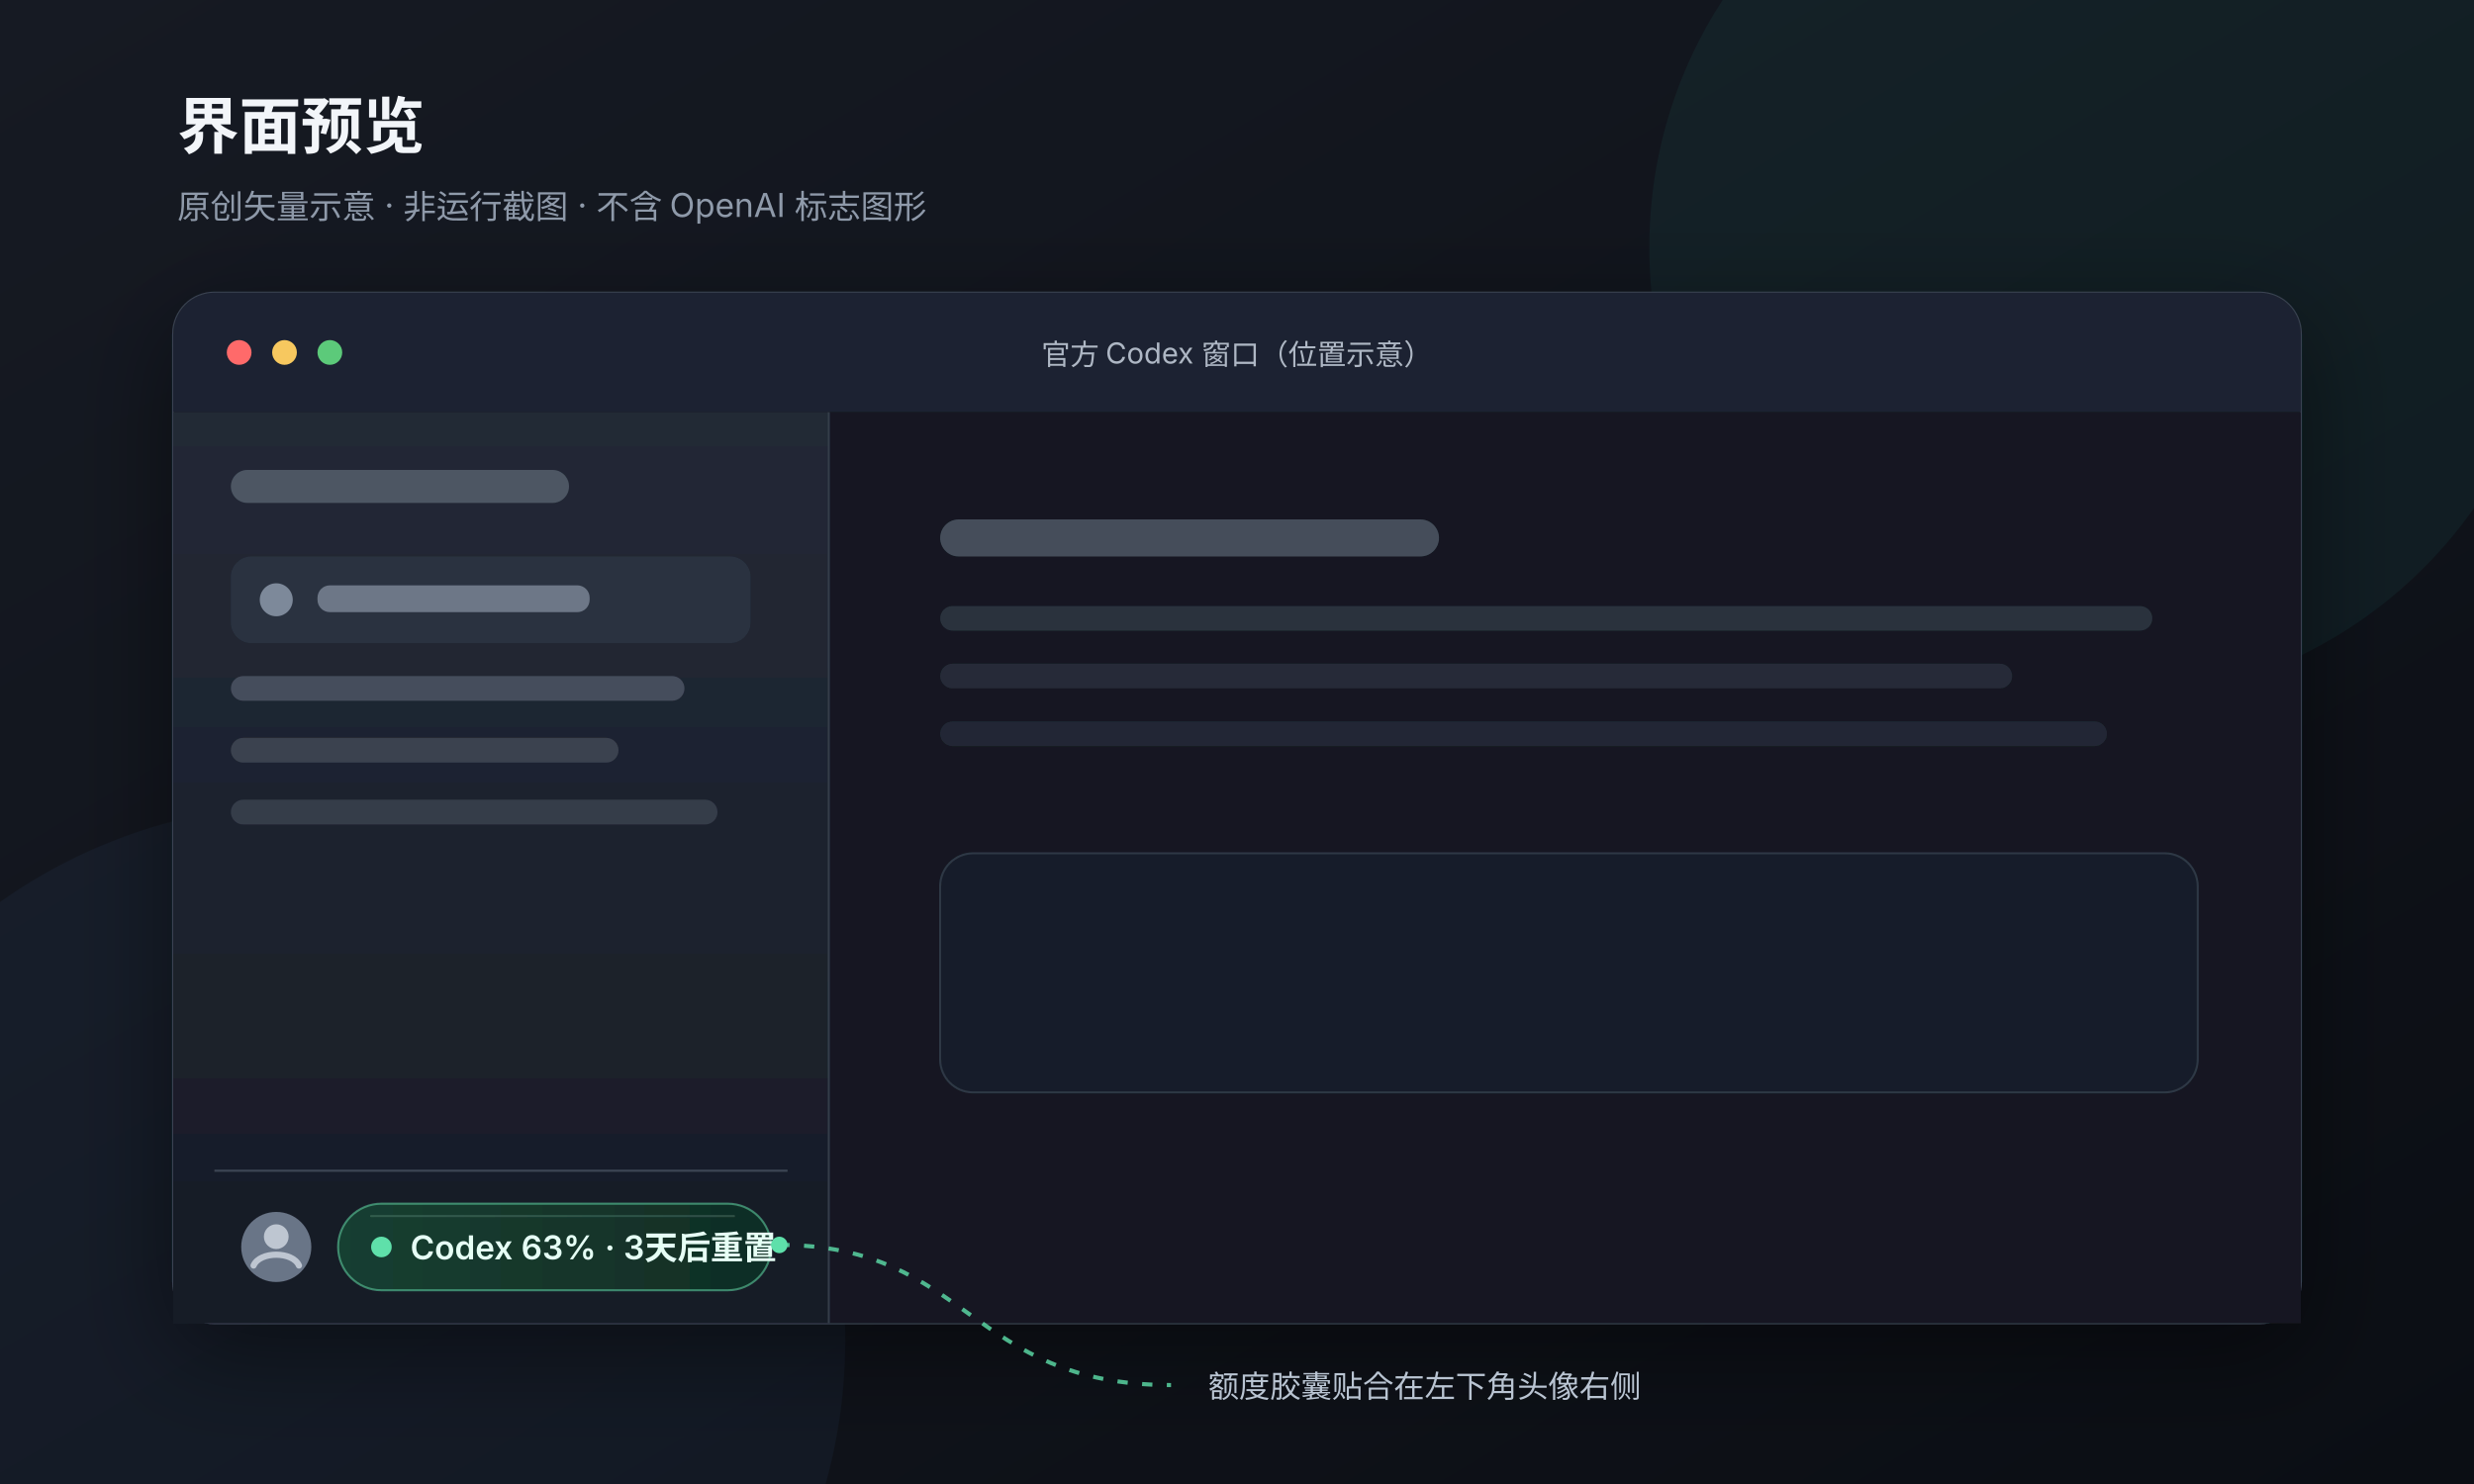
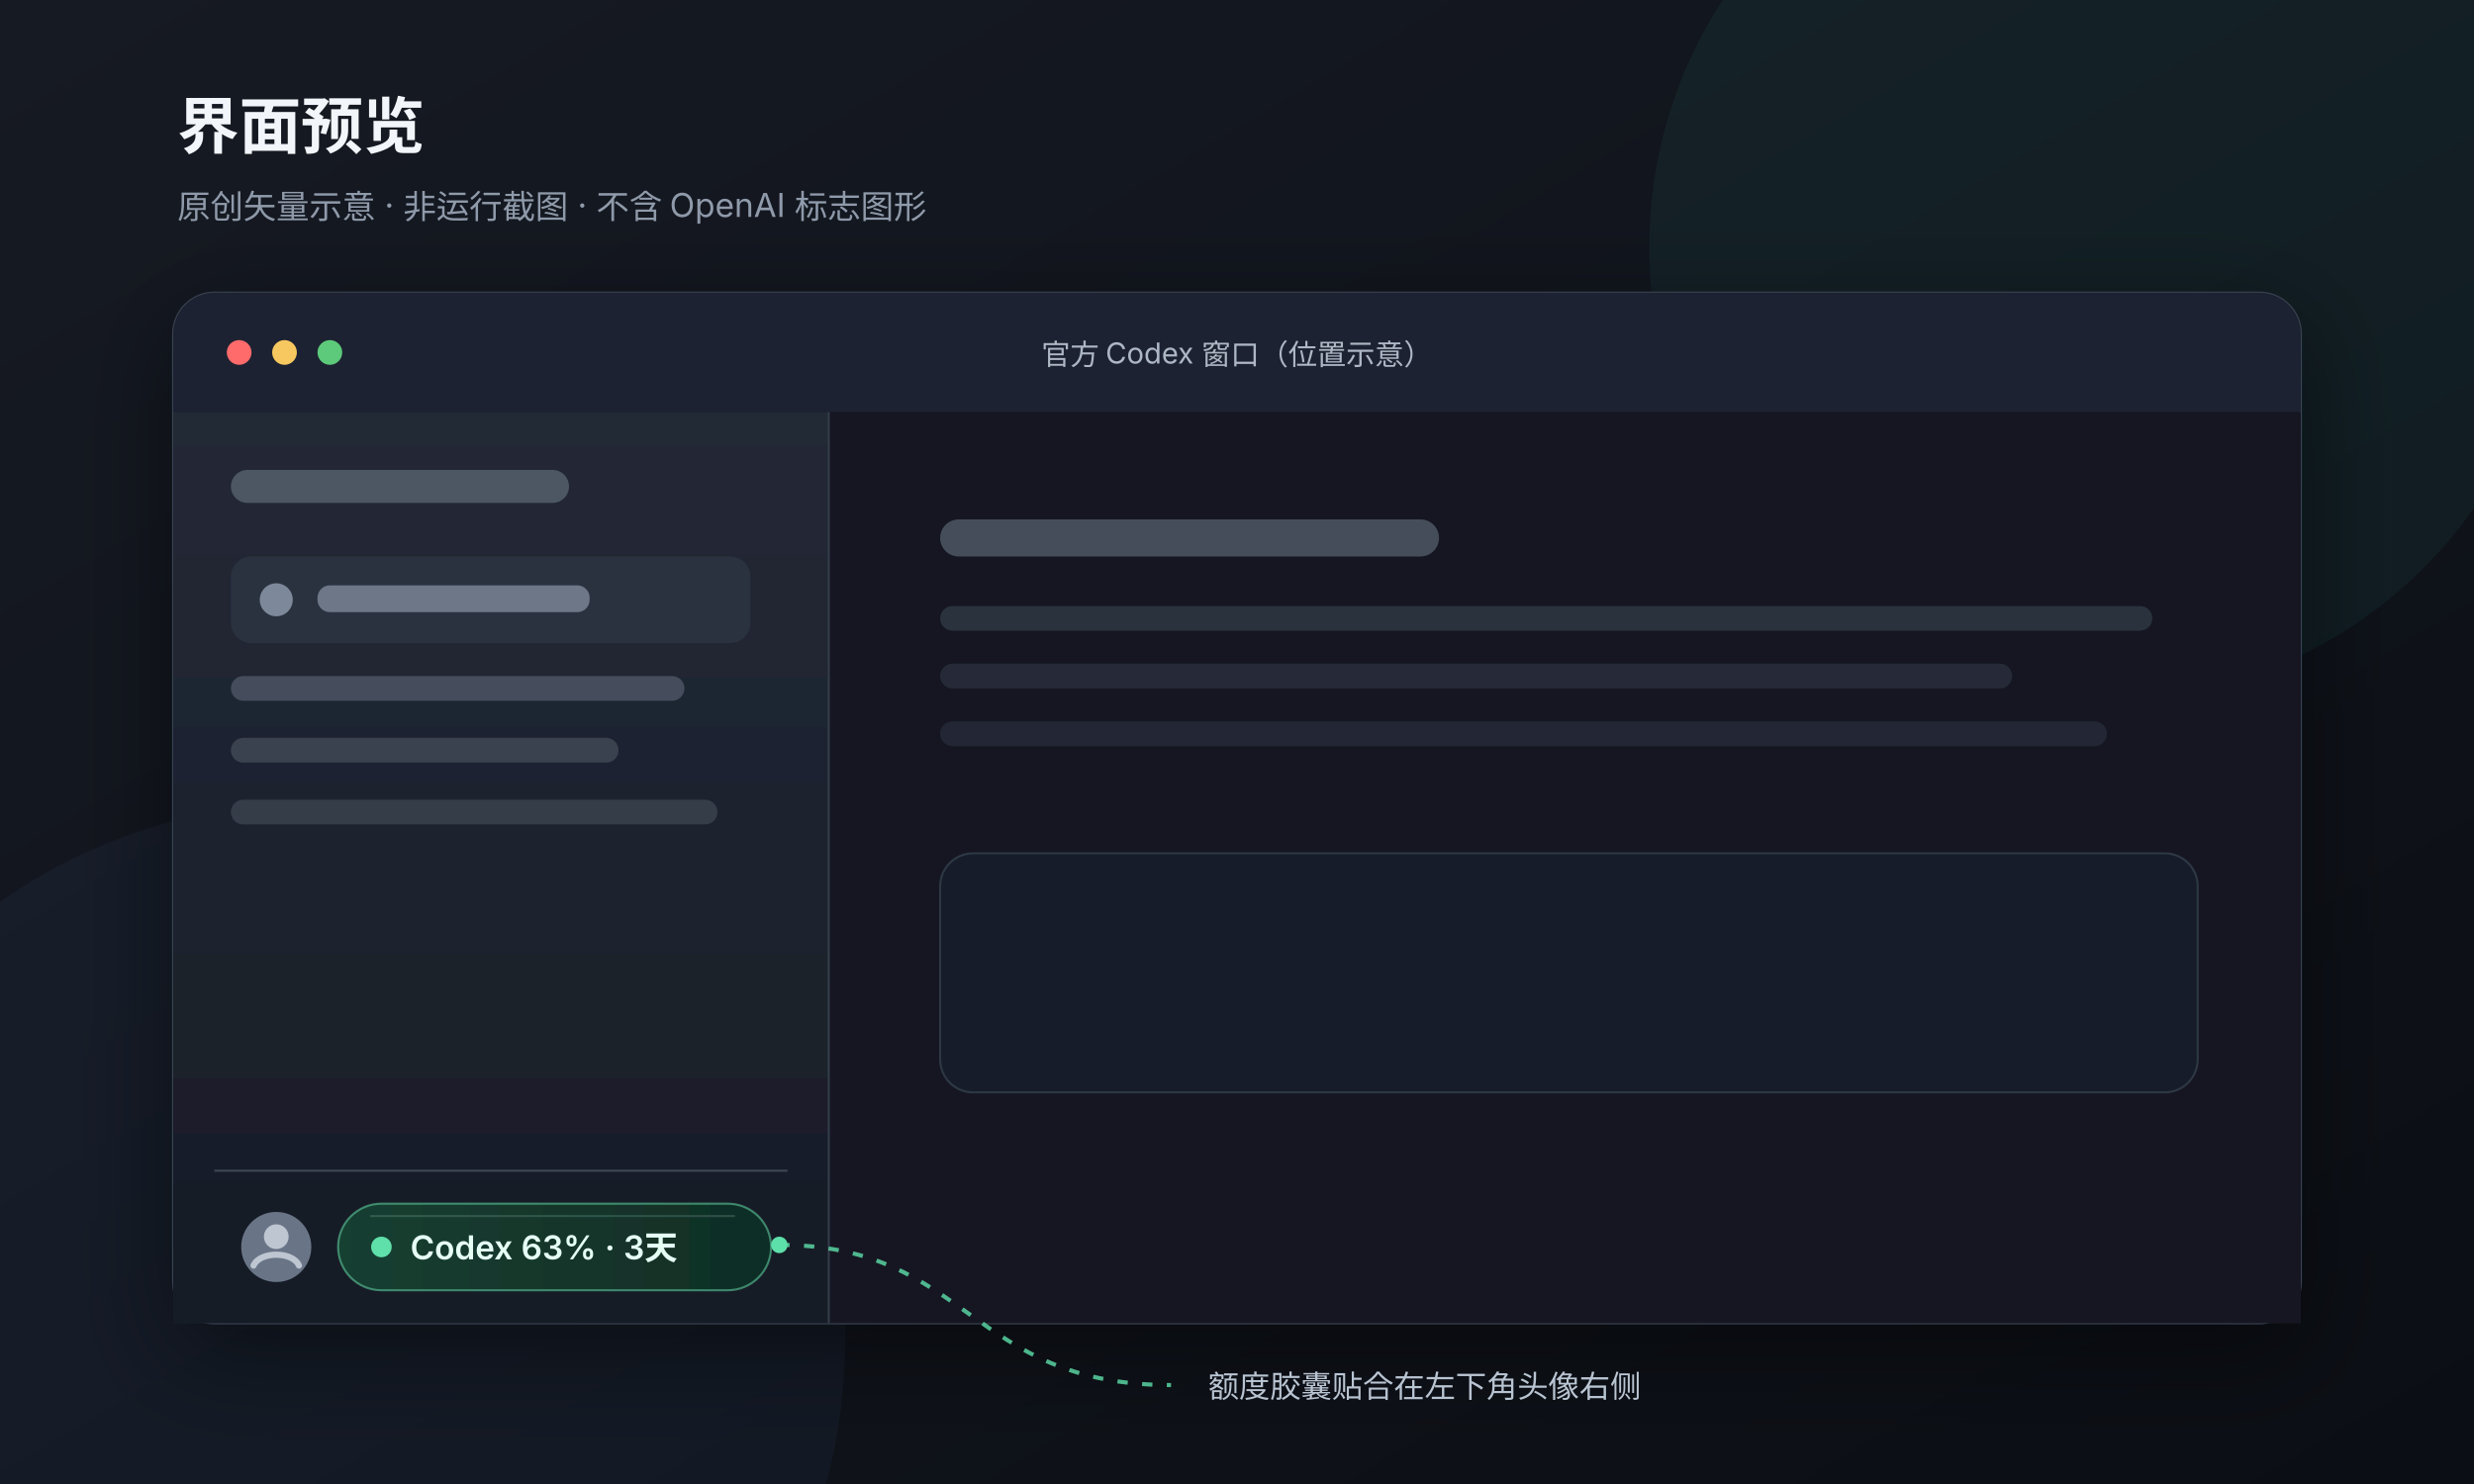
<svg xmlns="http://www.w3.org/2000/svg" width="1200" height="720" viewBox="0 0 1200 720" role="img" aria-labelledby="title description">
  <defs>
    <linearGradient id="background" x1="0" y1="0" x2="1" y2="1">
      <stop offset="0" stop-color="#161a23" />
      <stop offset="1" stop-color="#0b0e14" />
    </linearGradient>
    <linearGradient id="panel" x1="0" y1="0" x2="0" y2="1">
      <stop offset="0" stop-color="#232936" />
      <stop offset="1" stop-color="#171c26" />
    </linearGradient>
    <linearGradient id="pill" x1="0" y1="0" x2="1" y2="0">
      <stop offset="0" stop-color="#183f31" />
      <stop offset="1" stop-color="#102d25" />
    </linearGradient>
    <filter id="shadow" x="-20%" y="-30%" width="140%" height="170%">
      <feDropShadow dx="0" dy="14" stdDeviation="24" flood-color="#000" flood-opacity="0.45" />
    </filter>
  </defs>
  <rect width="1200" height="720" fill="url(#background)" />
  <circle cx="1020" cy="120" r="220" fill="#2dd4bf" opacity="0.06" />
  <circle cx="150" cy="650" r="260" fill="#60a5fa" opacity="0.05" />
  <text x="86" y="72" fill="#f2f5f9" font-family="-apple-system, BlinkMacSystemFont, sans-serif" font-size="30" font-weight="700">界面预览</text>
  <text x="86" y="106" fill="#8f9aaa" font-family="-apple-system, BlinkMacSystemFont, sans-serif" font-size="16">原创矢量示意 · 非运行截图 · 不含 OpenAI 标志图形</text>
  <g filter="url(#shadow)">
    <rect x="84" y="142" width="1032" height="500" rx="20" fill="#10141c" stroke="#3a4352" />
    <path d="M84 162a20 20 0 0 1 20-20h992a20 20 0 0 1 20 20v38H84z" fill="#1e2430" />
    <circle cx="116" cy="171" r="6" fill="#ff6b6b" />
    <circle cx="138" cy="171" r="6" fill="#f7c85e" />
    <circle cx="160" cy="171" r="6" fill="#5bca7a" />
    <text x="600" y="177" text-anchor="middle" fill="#aeb7c5" font-family="-apple-system, BlinkMacSystemFont, sans-serif" font-size="14">官方 Codex 窗口（位置示意）</text>
    <rect x="84" y="200" width="318" height="442" fill="url(#panel)" />
    <rect x="402" y="200" width="714" height="442" fill="#121720" />
    <line x1="402" y1="200" x2="402" y2="642" stroke="#343c49" />
    <rect x="112" y="228" width="164" height="16" rx="8" fill="#5f6978" opacity="0.7" />
    <rect x="112" y="270" width="252" height="42" rx="10" fill="#2b3341" />
    <circle cx="134" cy="291" r="8" fill="#7d899a" />
    <rect x="154" y="284" width="132" height="13" rx="6" fill="#8792a2" opacity="0.72" />
    <rect x="112" y="328" width="220" height="12" rx="6" fill="#586273" opacity="0.65" />
    <rect x="112" y="358" width="188" height="12" rx="6" fill="#586273" opacity="0.48" />
    <rect x="112" y="388" width="236" height="12" rx="6" fill="#586273" opacity="0.4" />
    <rect x="456" y="252" width="242" height="18" rx="9" fill="#6c7787" opacity="0.56" />
    <rect x="456" y="294" width="588" height="12" rx="6" fill="#525d6e" opacity="0.36" />
    <rect x="456" y="322" width="520" height="12" rx="6" fill="#525d6e" opacity="0.3" />
    <rect x="456" y="350" width="566" height="12" rx="6" fill="#525d6e" opacity="0.25" />
    <rect x="456" y="414" width="610" height="116" rx="16" fill="#171e29" stroke="#2e3745" />
    <line x1="104" y1="568" x2="382" y2="568" stroke="#3c4554" />
    <circle cx="134" cy="605" r="17" fill="#697587" />
    <circle cx="134" cy="600" r="6" fill="#bec6d1" />
    <path d="M123 614c3-7 19-7 22 0" fill="none" stroke="#bec6d1" stroke-width="3" stroke-linecap="round" />
    <g>
      <rect x="164" y="584" width="210" height="42" rx="21" fill="url(#pill)" stroke="#58c99c" stroke-opacity="0.6" />
      <path d="M180 590h176" stroke="#c7ffe8" stroke-opacity="0.16" stroke-linecap="round" />
      <circle cx="185" cy="605" r="5" fill="#5ee0aa" />
-       <text x="199" y="611" fill="#e6fff5" font-family="-apple-system, BlinkMacSystemFont, sans-serif" font-size="16" font-weight="600">Codex 63% · 3天后重置</text>
+       <text x="199" y="611" fill="#e6fff5" font-family="-apple-system, BlinkMacSystemFont, sans-serif" font-size="16" font-weight="600">Codex 63% · 3天</text>
    </g>
  </g>
  <path d="M378 604C470 604 470 672 568 672" fill="none" stroke="#5ee0aa" stroke-width="2" stroke-dasharray="5 7" opacity="0.8" />
  <circle cx="378" cy="604" r="4" fill="#5ee0aa" />
  <text x="586" y="678" fill="#b9c4d2" font-family="-apple-system, BlinkMacSystemFont, sans-serif" font-size="15">额度胶囊贴合在左下角头像右侧</text>
</svg>
